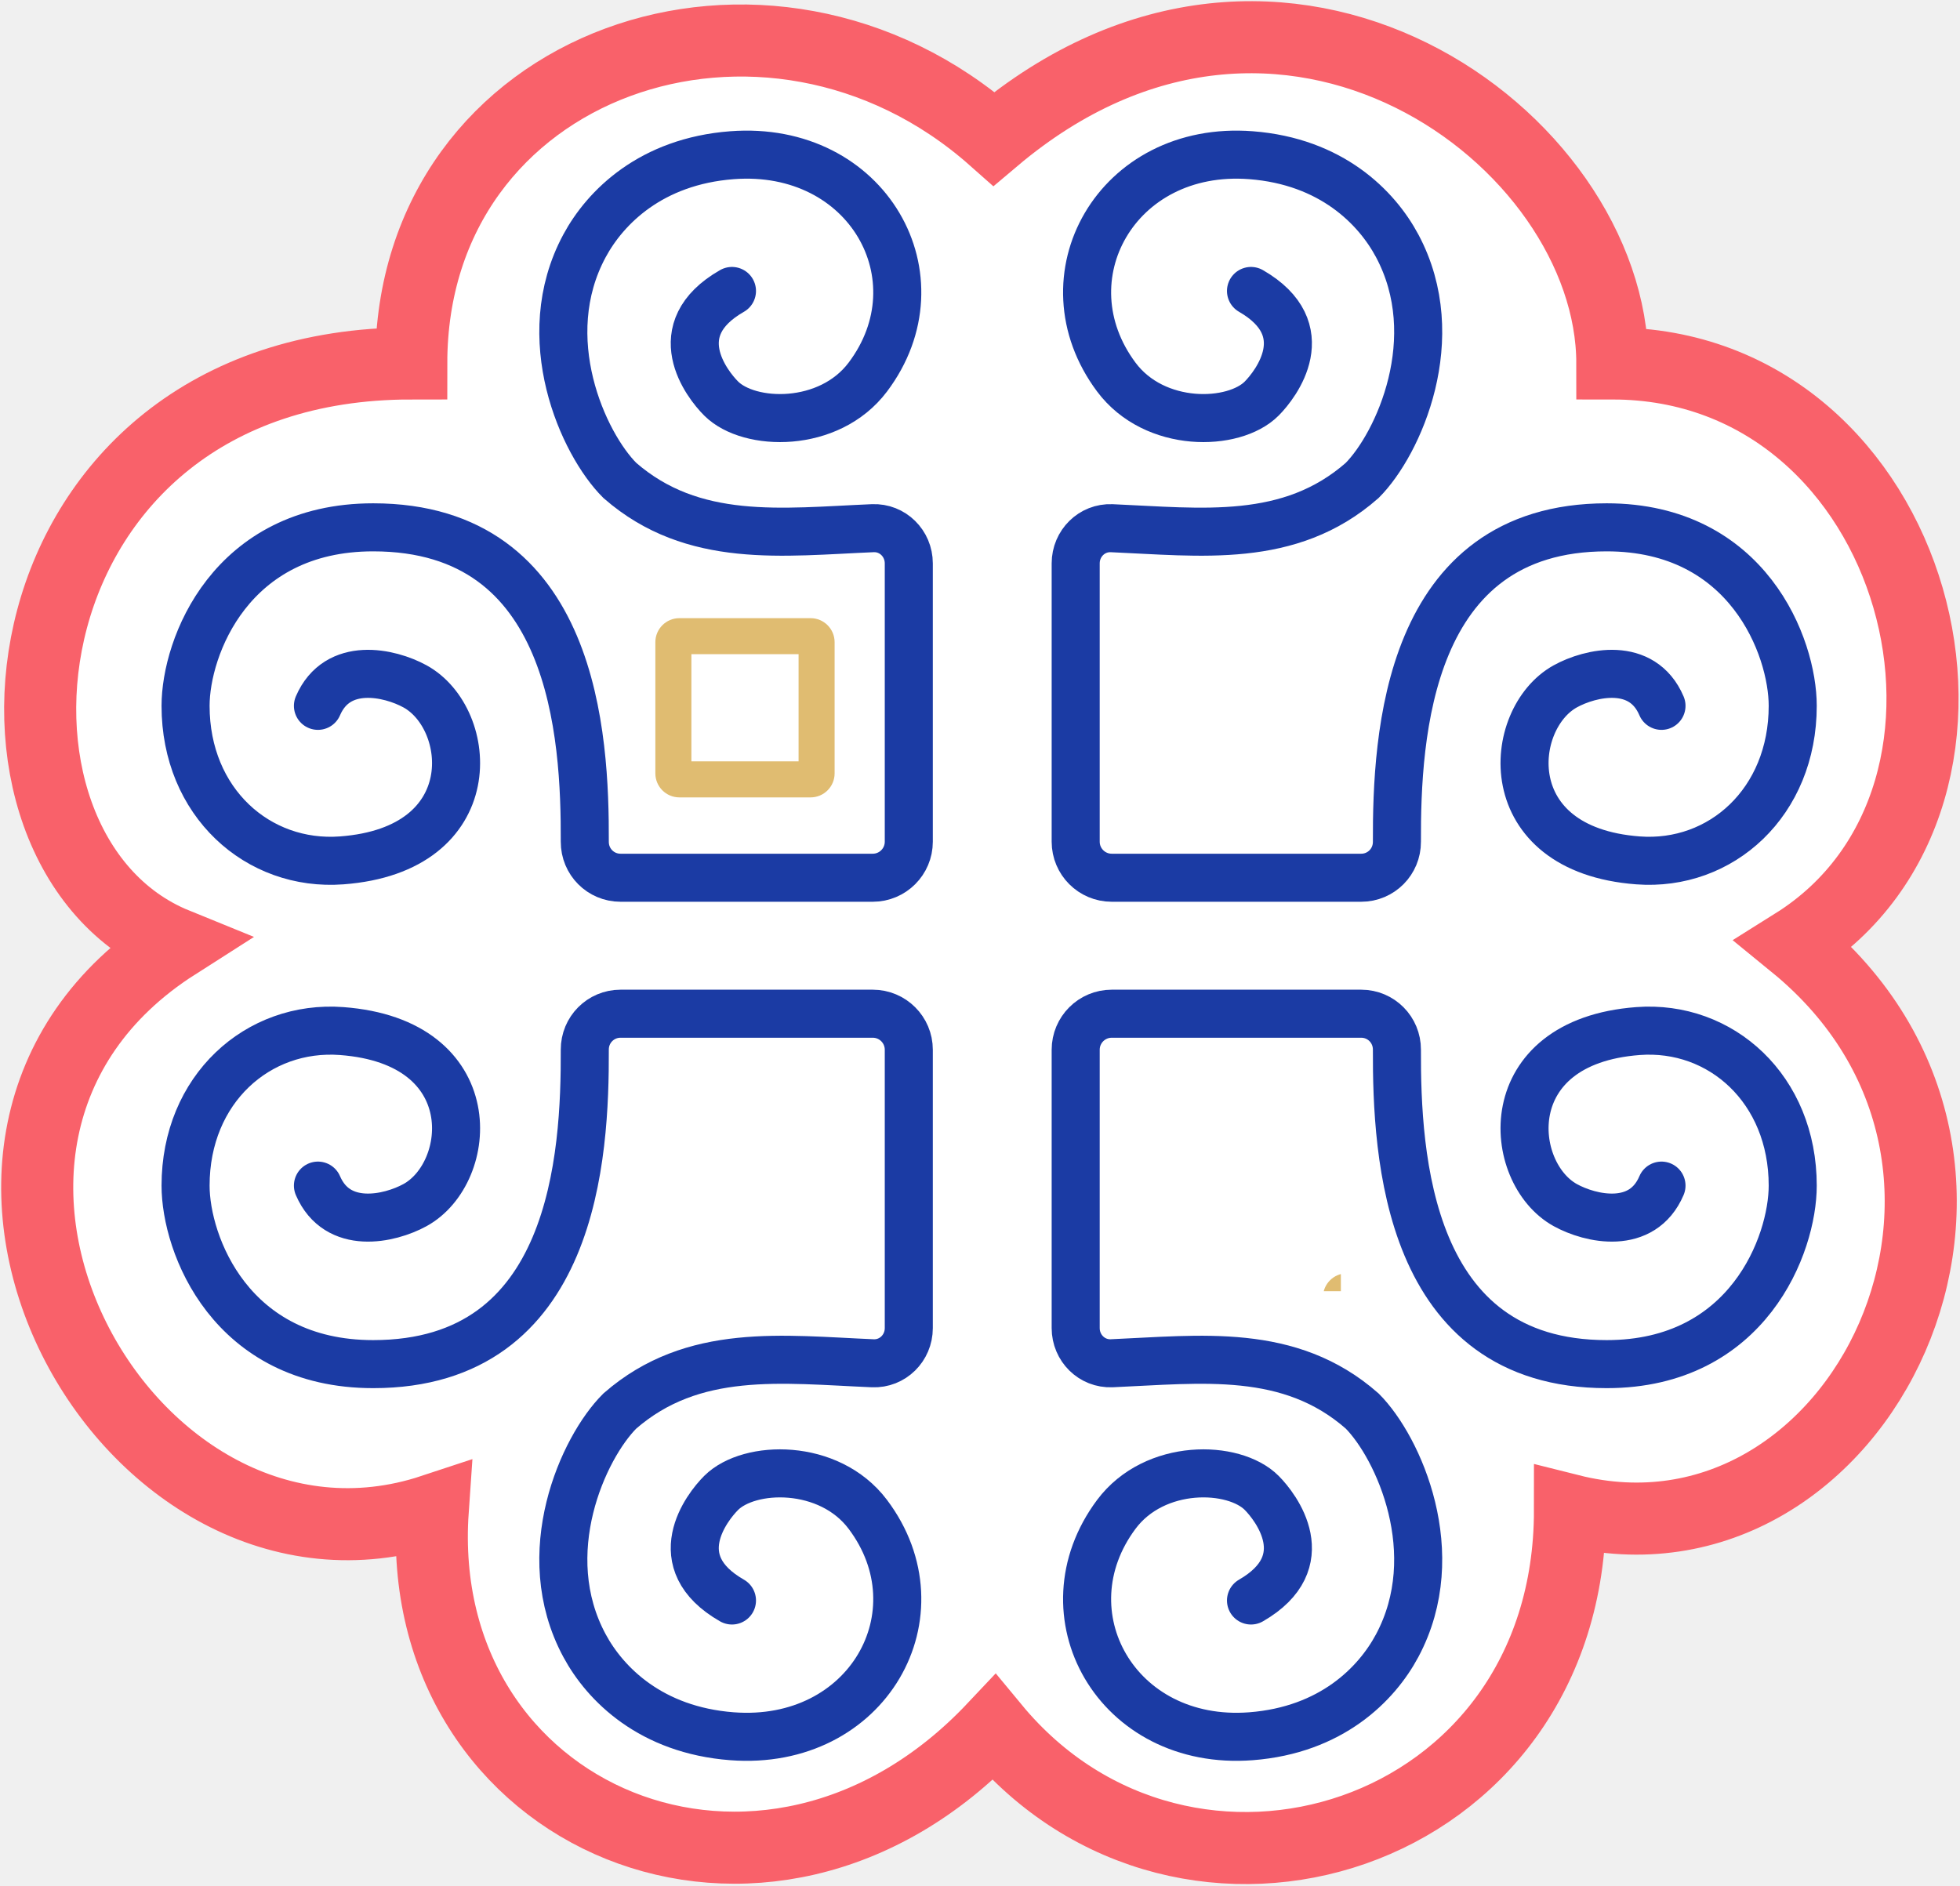
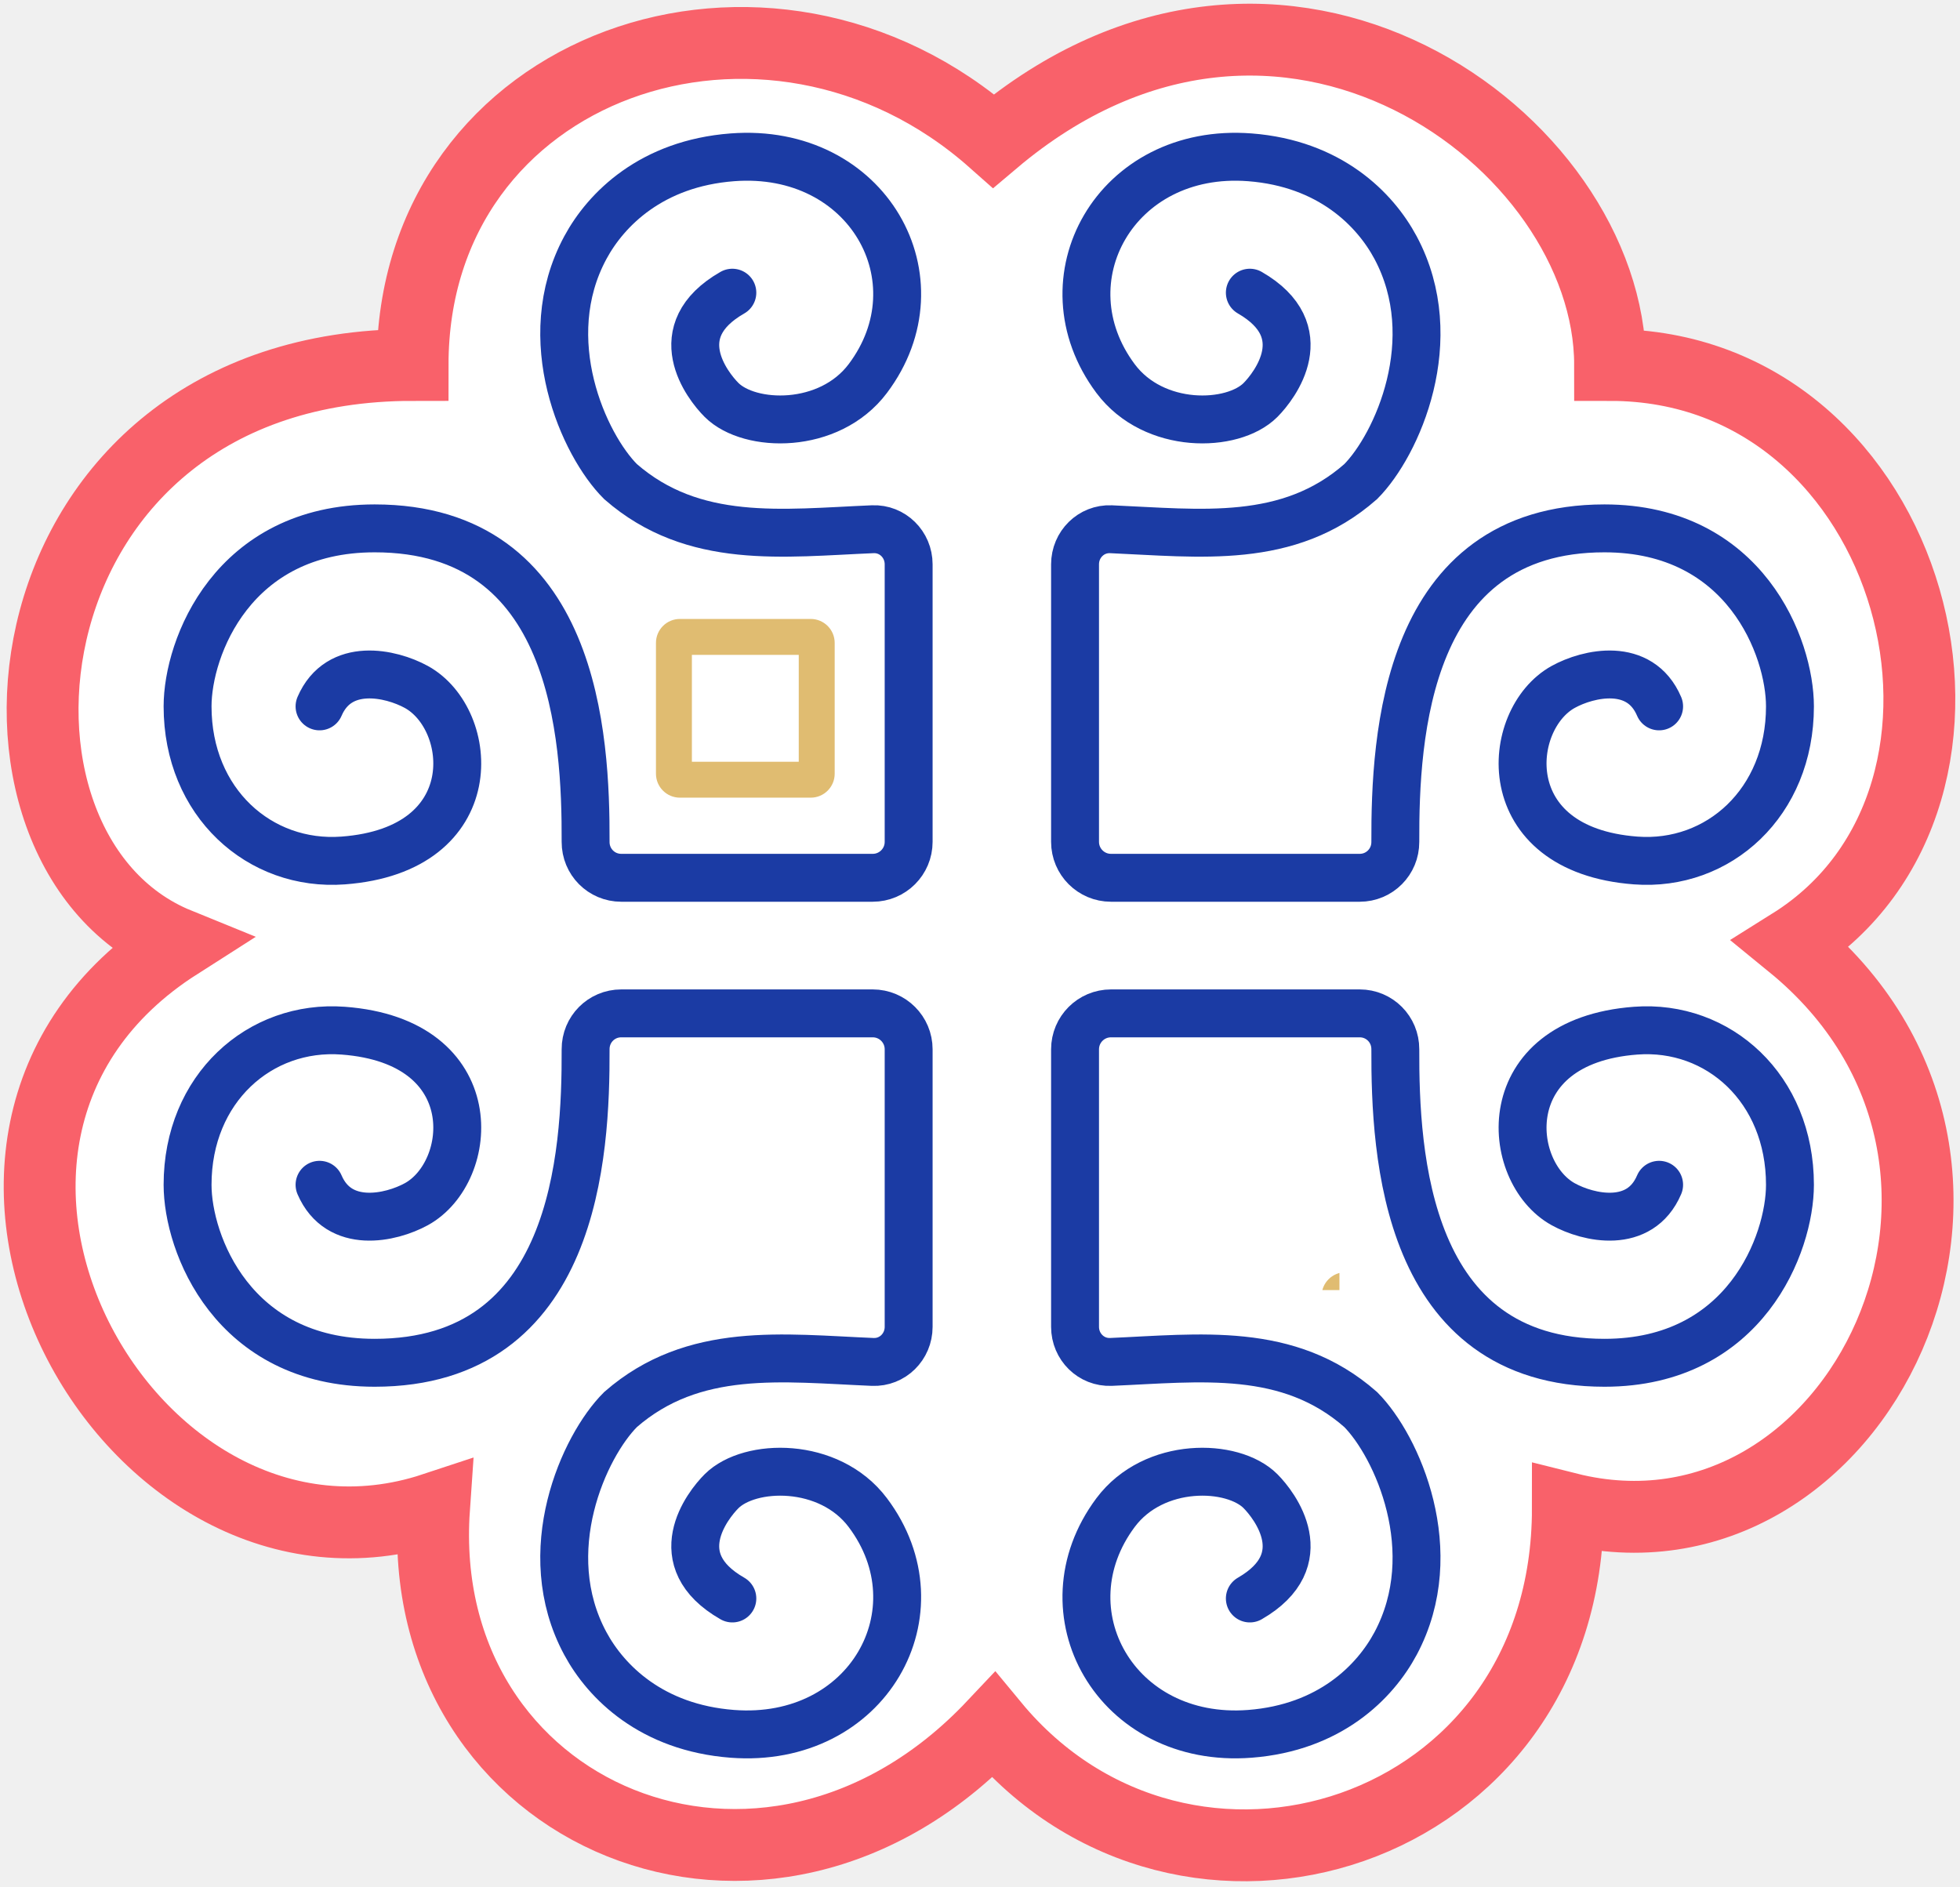
- <svg xmlns="http://www.w3.org/2000/svg" width="316" height="304" viewBox="0 0 316 304" fill="none">
-   <path d="M66.304 58.606C66.304 9.782 123.782 -9.982 160.252 22.36C206.786 -16.948 259.948 22.36 259.948 58.606C309.616 58.606 327.639 128.207 289.294 152.225C332.838 187.766 299.911 255.289 253.121 243.516C253.121 296.841 191.079 315.886 160.252 278.604C123.493 317.618 66.304 293.379 69.77 243.516C20.553 259.79 -21.385 183.957 28.35 152.225C-8.561 137.21 -0.59 58.606 66.304 58.606Z" fill="white" stroke="#F9616A" stroke-width="11.62" />
+ <svg xmlns="http://www.w3.org/2000/svg" width="346" height="333" viewBox="0 0 346 333" fill="none">
+   <path d="M72.833 64.429C72.833 11.129 135.581 -10.447 175.395 24.86C226.196 -18.052 284.232 24.86 284.232 64.43C338.454 64.43 358.13 140.412 316.269 166.633C363.806 205.432 327.86 279.146 276.779 266.293C276.779 324.508 209.049 345.299 175.395 304.598C135.265 347.19 72.833 320.728 76.617 266.293C22.887 284.06 -22.896 201.273 31.399 166.633C-8.896 150.24 -0.194 64.429 72.833 64.429Z" fill="white" stroke="#F9616A" stroke-width="12.686" />
  <mask id="path-2-inside-1_337_1013" fill="white">
-     <rect x="105.659" y="99.679" width="28.901" height="28.901" rx="3.873" />
+     <rect x="115.797" y="109.269" width="31.551" height="31.551" rx="4.229" />
  </mask>
-   <rect x="105.659" y="99.679" width="28.901" height="28.901" rx="3.873" stroke="#E0BC71" stroke-width="11.62" mask="url(#path-2-inside-1_337_1013)" />
-   <path d="M118.011 46.918C107.101 53.155 113.954 61.957 116.273 64.269C120.792 68.773 133.656 69.12 139.914 60.804C151.916 44.855 139.914 23.357 118.011 25.027C104.965 26.022 97.597 33.405 94.237 39.642C86.241 54.478 94.022 71.58 99.932 77.47C111.75 87.775 126.165 85.781 140.712 85.17C143.918 85.035 146.52 87.633 146.52 90.842V135.726C146.52 138.935 143.918 141.536 140.71 141.536H100.047C96.838 141.536 94.272 138.946 94.283 135.738C94.342 118.737 92.676 85.032 60.166 85.032C37.186 85.032 29.919 104.342 29.919 113.817C29.919 129.383 41.588 139.748 55.084 138.738C78.245 137.006 76.386 115.87 66.904 110.673C62.806 108.426 54.388 106.541 51.259 113.817" stroke="#1B3BA4" stroke-width="7.747" stroke-linecap="round" />
+   <rect x="115.797" y="109.269" width="31.551" height="31.551" rx="4.229" stroke="#E0BC71" stroke-width="12.686" mask="url(#path-2-inside-1_337_1013)" />
+   <path d="M129.282 51.67C117.371 58.478 124.852 68.088 127.384 70.612C132.318 75.529 146.361 75.907 153.193 66.829C166.295 49.418 153.193 25.948 129.282 27.772C115.04 28.858 106.996 36.918 103.327 43.726C94.599 59.923 103.093 78.593 109.545 85.023C122.446 96.274 138.183 94.096 154.063 93.429C157.563 93.282 160.404 96.118 160.404 99.621V148.621C160.404 152.124 157.564 154.964 154.061 154.964H109.67C106.167 154.964 103.366 152.136 103.378 148.633C103.442 130.074 101.623 93.278 66.133 93.278C41.046 93.278 33.112 114.359 33.112 124.703C33.112 141.696 45.852 153.011 60.584 151.909C85.869 150.018 83.84 126.944 73.489 121.27C69.014 118.818 59.825 116.759 56.409 124.703" stroke="#1B3BA4" stroke-width="8.457" stroke-linecap="round" />
  <mask id="path-4-inside-2_337_1013" fill="white">
-     <rect width="28.901" height="28.901" rx="3.873" transform="matrix(-1 0 0 1 213.291 99.6792)" />
+     <rect width="31.551" height="31.551" rx="4.229" transform="matrix(-1 0 0 1 233.297 109.269)" />
  </mask>
-   <rect width="28.901" height="28.901" rx="3.873" transform="matrix(-1 0 0 1 213.291 99.6792)" stroke="#E0BC71" stroke-width="11.62" mask="url(#path-4-inside-2_337_1013)" />
-   <path d="M201.692 46.918C212.509 53.155 205.715 61.957 203.415 64.269C198.934 68.773 186.181 69.12 179.976 60.804C168.077 44.855 179.976 23.357 201.692 25.027C214.626 26.022 221.931 33.405 225.263 39.642C233.19 54.478 225.476 71.58 219.616 77.47C207.913 87.764 193.64 85.785 179.235 85.172C176.029 85.036 173.427 87.633 173.427 90.842V135.726C173.427 138.935 176.028 141.536 179.237 141.536H219.453C222.662 141.536 225.228 138.946 225.217 135.738C225.159 118.737 226.811 85.032 259.042 85.032C281.826 85.032 289.031 104.342 289.031 113.817C289.031 129.383 277.461 139.748 264.081 138.738C241.118 137.006 242.961 115.87 252.362 110.673C256.425 108.426 264.771 106.541 267.873 113.817" stroke="#1B3BA4" stroke-width="7.747" stroke-linecap="round" />
+   <rect width="31.551" height="31.551" rx="4.229" transform="matrix(-1 0 0 1 233.297 109.269)" stroke="#E0BC71" stroke-width="12.686" mask="url(#path-4-inside-2_337_1013)" />
+   <path d="M220.635 51.67C232.444 58.478 225.027 68.088 222.517 70.612C217.625 75.529 203.702 75.907 196.928 66.829C183.938 49.418 196.928 25.948 220.635 27.772C234.755 28.858 242.73 36.918 246.368 43.726C255.021 59.923 246.6 78.593 240.203 85.023C227.427 96.261 211.846 94.101 196.119 93.431C192.619 93.282 189.779 96.118 189.779 99.621V148.621C189.779 152.124 192.618 154.964 196.121 154.964H240.025C243.528 154.964 246.329 152.136 246.317 148.633C246.254 130.074 248.057 93.278 283.244 93.278C308.116 93.278 315.983 114.359 315.982 124.703C315.982 141.696 303.352 153.011 288.745 151.909C263.677 150.018 265.688 126.944 275.951 121.27C280.387 118.818 289.498 116.759 292.885 124.703" stroke="#1B3BA4" stroke-width="8.457" stroke-linecap="round" />
  <mask id="path-6-inside-3_337_1013" fill="white">
-     <rect width="28.901" height="28.901" rx="3.873" transform="matrix(1 0 0 -1 105.659 205.318)" />
+     <rect width="31.551" height="31.551" rx="4.229" transform="matrix(1 0 0 -1 115.797 224.594)" />
  </mask>
-   <rect width="28.901" height="28.901" rx="3.873" transform="matrix(1 0 0 -1 105.659 205.318)" stroke="#E0BC71" stroke-width="11.62" mask="url(#path-6-inside-3_337_1013)" />
-   <path d="M118.011 258.08C107.101 251.843 113.954 243.04 116.273 240.729C120.792 236.225 133.656 235.878 139.914 244.194C151.916 260.143 139.914 281.641 118.011 279.97C104.965 278.975 97.597 271.593 94.237 265.356C86.241 250.519 94.022 233.418 99.932 227.527C111.75 217.222 126.165 219.217 140.712 219.828C143.918 219.962 146.52 217.364 146.52 214.156V169.271C146.52 166.063 143.918 163.461 140.71 163.461H100.047C96.838 163.461 94.272 166.051 94.283 169.26C94.342 186.26 92.676 219.966 60.166 219.966C37.186 219.966 29.919 200.655 29.919 191.181C29.919 175.615 41.588 165.25 55.084 166.259C78.245 167.992 76.386 189.128 66.904 194.325C62.806 196.571 54.388 198.457 51.259 191.181" stroke="#1B3BA4" stroke-width="7.747" stroke-linecap="round" />
+   <rect width="31.551" height="31.551" rx="4.229" transform="matrix(1 0 0 -1 115.797 224.594)" stroke="#E0BC71" stroke-width="12.686" mask="url(#path-6-inside-3_337_1013)" />
+   <path d="M129.282 282.193C117.371 275.384 124.852 265.774 127.384 263.251C132.318 258.334 146.361 257.955 153.193 267.034C166.295 284.445 153.193 307.914 129.282 306.09C115.04 305.004 106.996 296.944 103.327 290.136C94.599 273.939 103.093 255.269 109.545 248.839C122.446 237.589 138.183 239.767 154.063 240.433C157.563 240.58 160.404 237.744 160.404 234.241V185.241C160.404 181.738 157.564 178.899 154.061 178.899H109.67C106.167 178.899 103.366 181.726 103.378 185.229C103.442 203.788 101.623 240.584 66.133 240.584C41.046 240.584 33.112 219.503 33.112 209.16C33.112 192.166 45.852 180.851 60.584 181.953C85.869 183.844 83.84 206.918 73.489 212.592C69.014 215.045 59.825 217.103 56.409 209.16" stroke="#1B3BA4" stroke-width="8.457" stroke-linecap="round" />
  <mask id="path-8-inside-4_337_1013" fill="white">
-     <rect x="213.291" y="205.318" width="28.901" height="28.901" rx="3.873" transform="rotate(180 213.291 205.318)" />
+     <rect x="233.297" y="224.594" width="31.551" height="31.551" rx="4.229" transform="rotate(180 233.297 224.594)" />
  </mask>
-   <rect x="213.291" y="205.318" width="28.901" height="28.901" rx="3.873" transform="rotate(180 213.291 205.318)" stroke="#E0BC71" stroke-width="11.62" mask="url(#path-8-inside-4_337_1013)" />
-   <path d="M201.692 258.08C212.509 251.843 205.715 243.04 203.415 240.729C198.934 236.225 186.181 235.878 179.976 244.194C168.077 260.143 179.976 281.641 201.692 279.97C214.626 278.975 221.931 271.593 225.263 265.356C233.19 250.519 225.476 233.418 219.616 227.527C207.913 217.234 193.64 219.212 179.235 219.826C176.029 219.962 173.427 217.364 173.427 214.156V169.271C173.427 166.063 176.028 163.461 179.237 163.461H219.453C222.662 163.461 225.228 166.051 225.217 169.26C225.159 186.26 226.811 219.966 259.042 219.966C281.826 219.966 289.031 200.655 289.031 191.181C289.031 175.615 277.461 165.25 264.081 166.259C241.118 167.992 242.961 189.128 252.362 194.325C256.425 196.571 264.771 198.457 267.873 191.181" stroke="#1B3BA4" stroke-width="7.747" stroke-linecap="round" />
+   <rect x="233.297" y="224.594" width="31.551" height="31.551" rx="4.229" transform="rotate(180 233.297 224.594)" stroke="#E0BC71" stroke-width="12.686" mask="url(#path-8-inside-4_337_1013)" />
+   <path d="M220.635 282.193C232.444 275.384 225.027 265.774 222.517 263.251C217.625 258.334 203.702 257.955 196.928 267.034C183.938 284.445 196.928 307.914 220.635 306.09C234.755 305.004 242.73 296.944 246.368 290.136C255.021 273.939 246.6 255.269 240.203 248.839C227.427 237.602 211.846 239.762 196.119 240.431C192.619 240.58 189.779 237.744 189.779 234.241V185.241C189.779 181.738 192.618 178.899 196.121 178.899H240.025C243.528 178.899 246.329 181.726 246.317 185.229C246.254 203.788 248.057 240.584 283.244 240.584C308.116 240.584 315.983 219.503 315.982 209.16C315.982 192.166 303.352 180.851 288.745 181.953C263.677 183.844 265.688 206.918 275.951 212.592C280.387 215.045 289.498 217.103 292.885 209.16" stroke="#1B3BA4" stroke-width="8.457" stroke-linecap="round" />
</svg>
